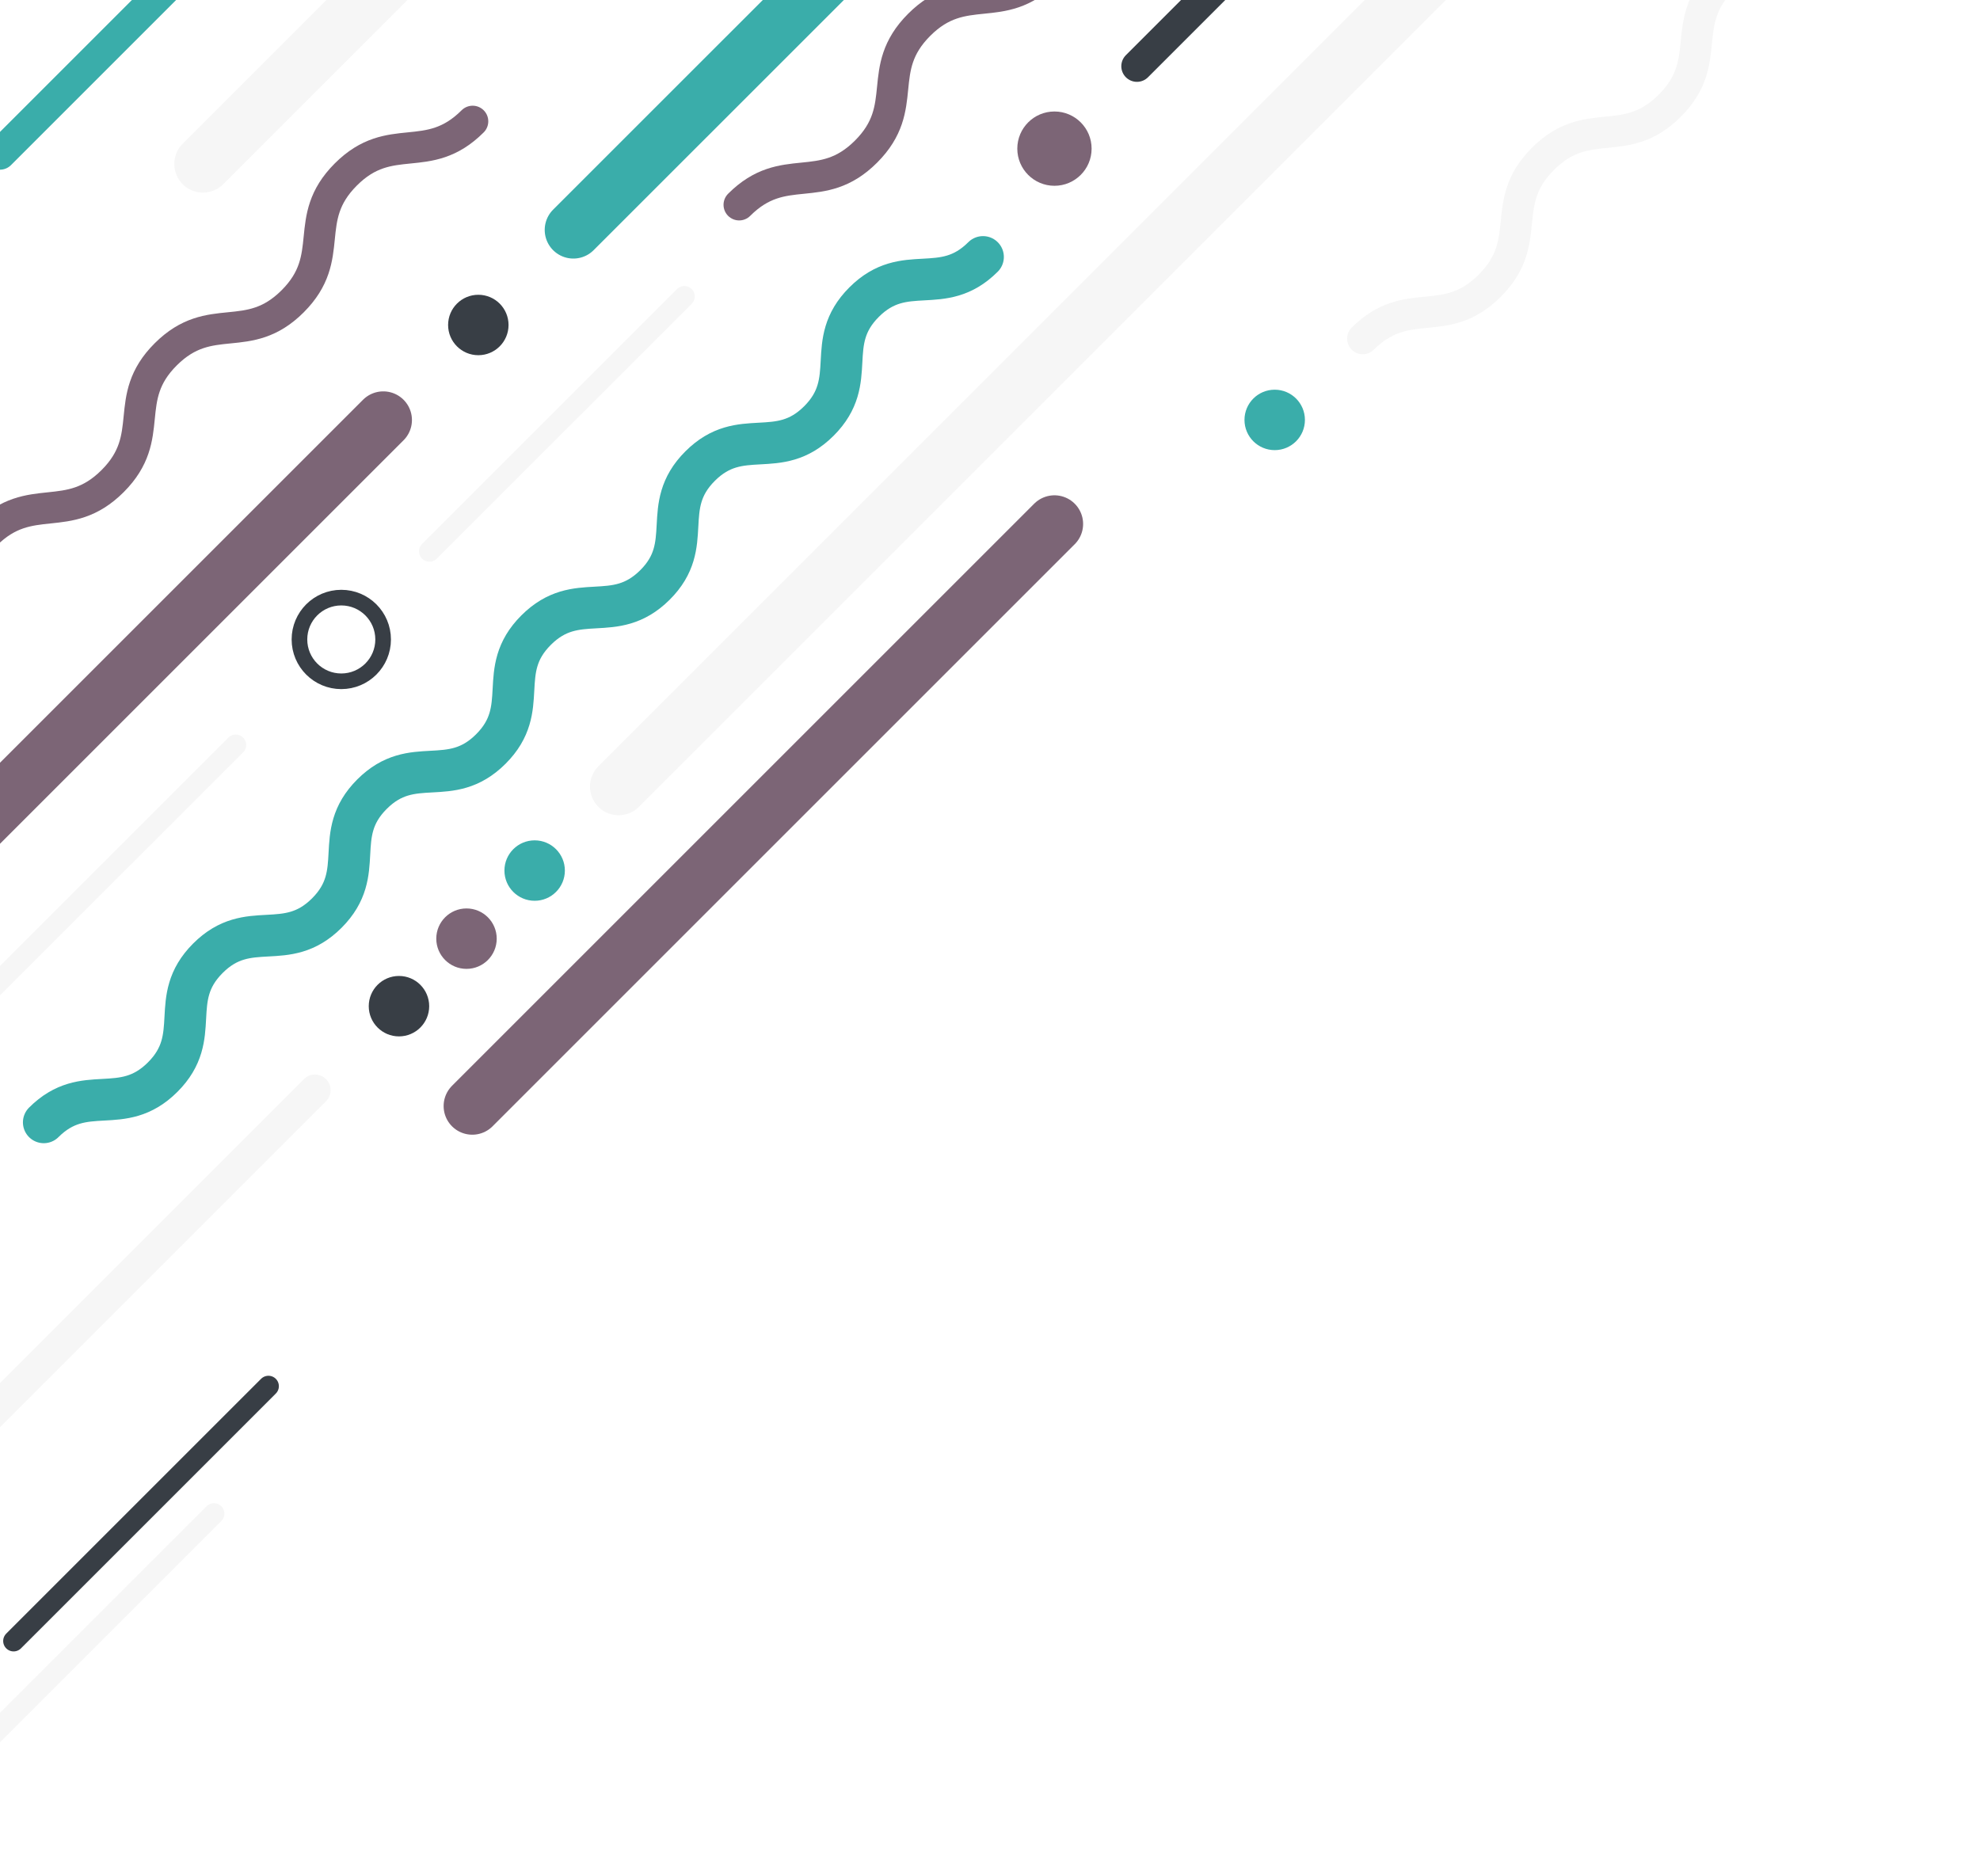
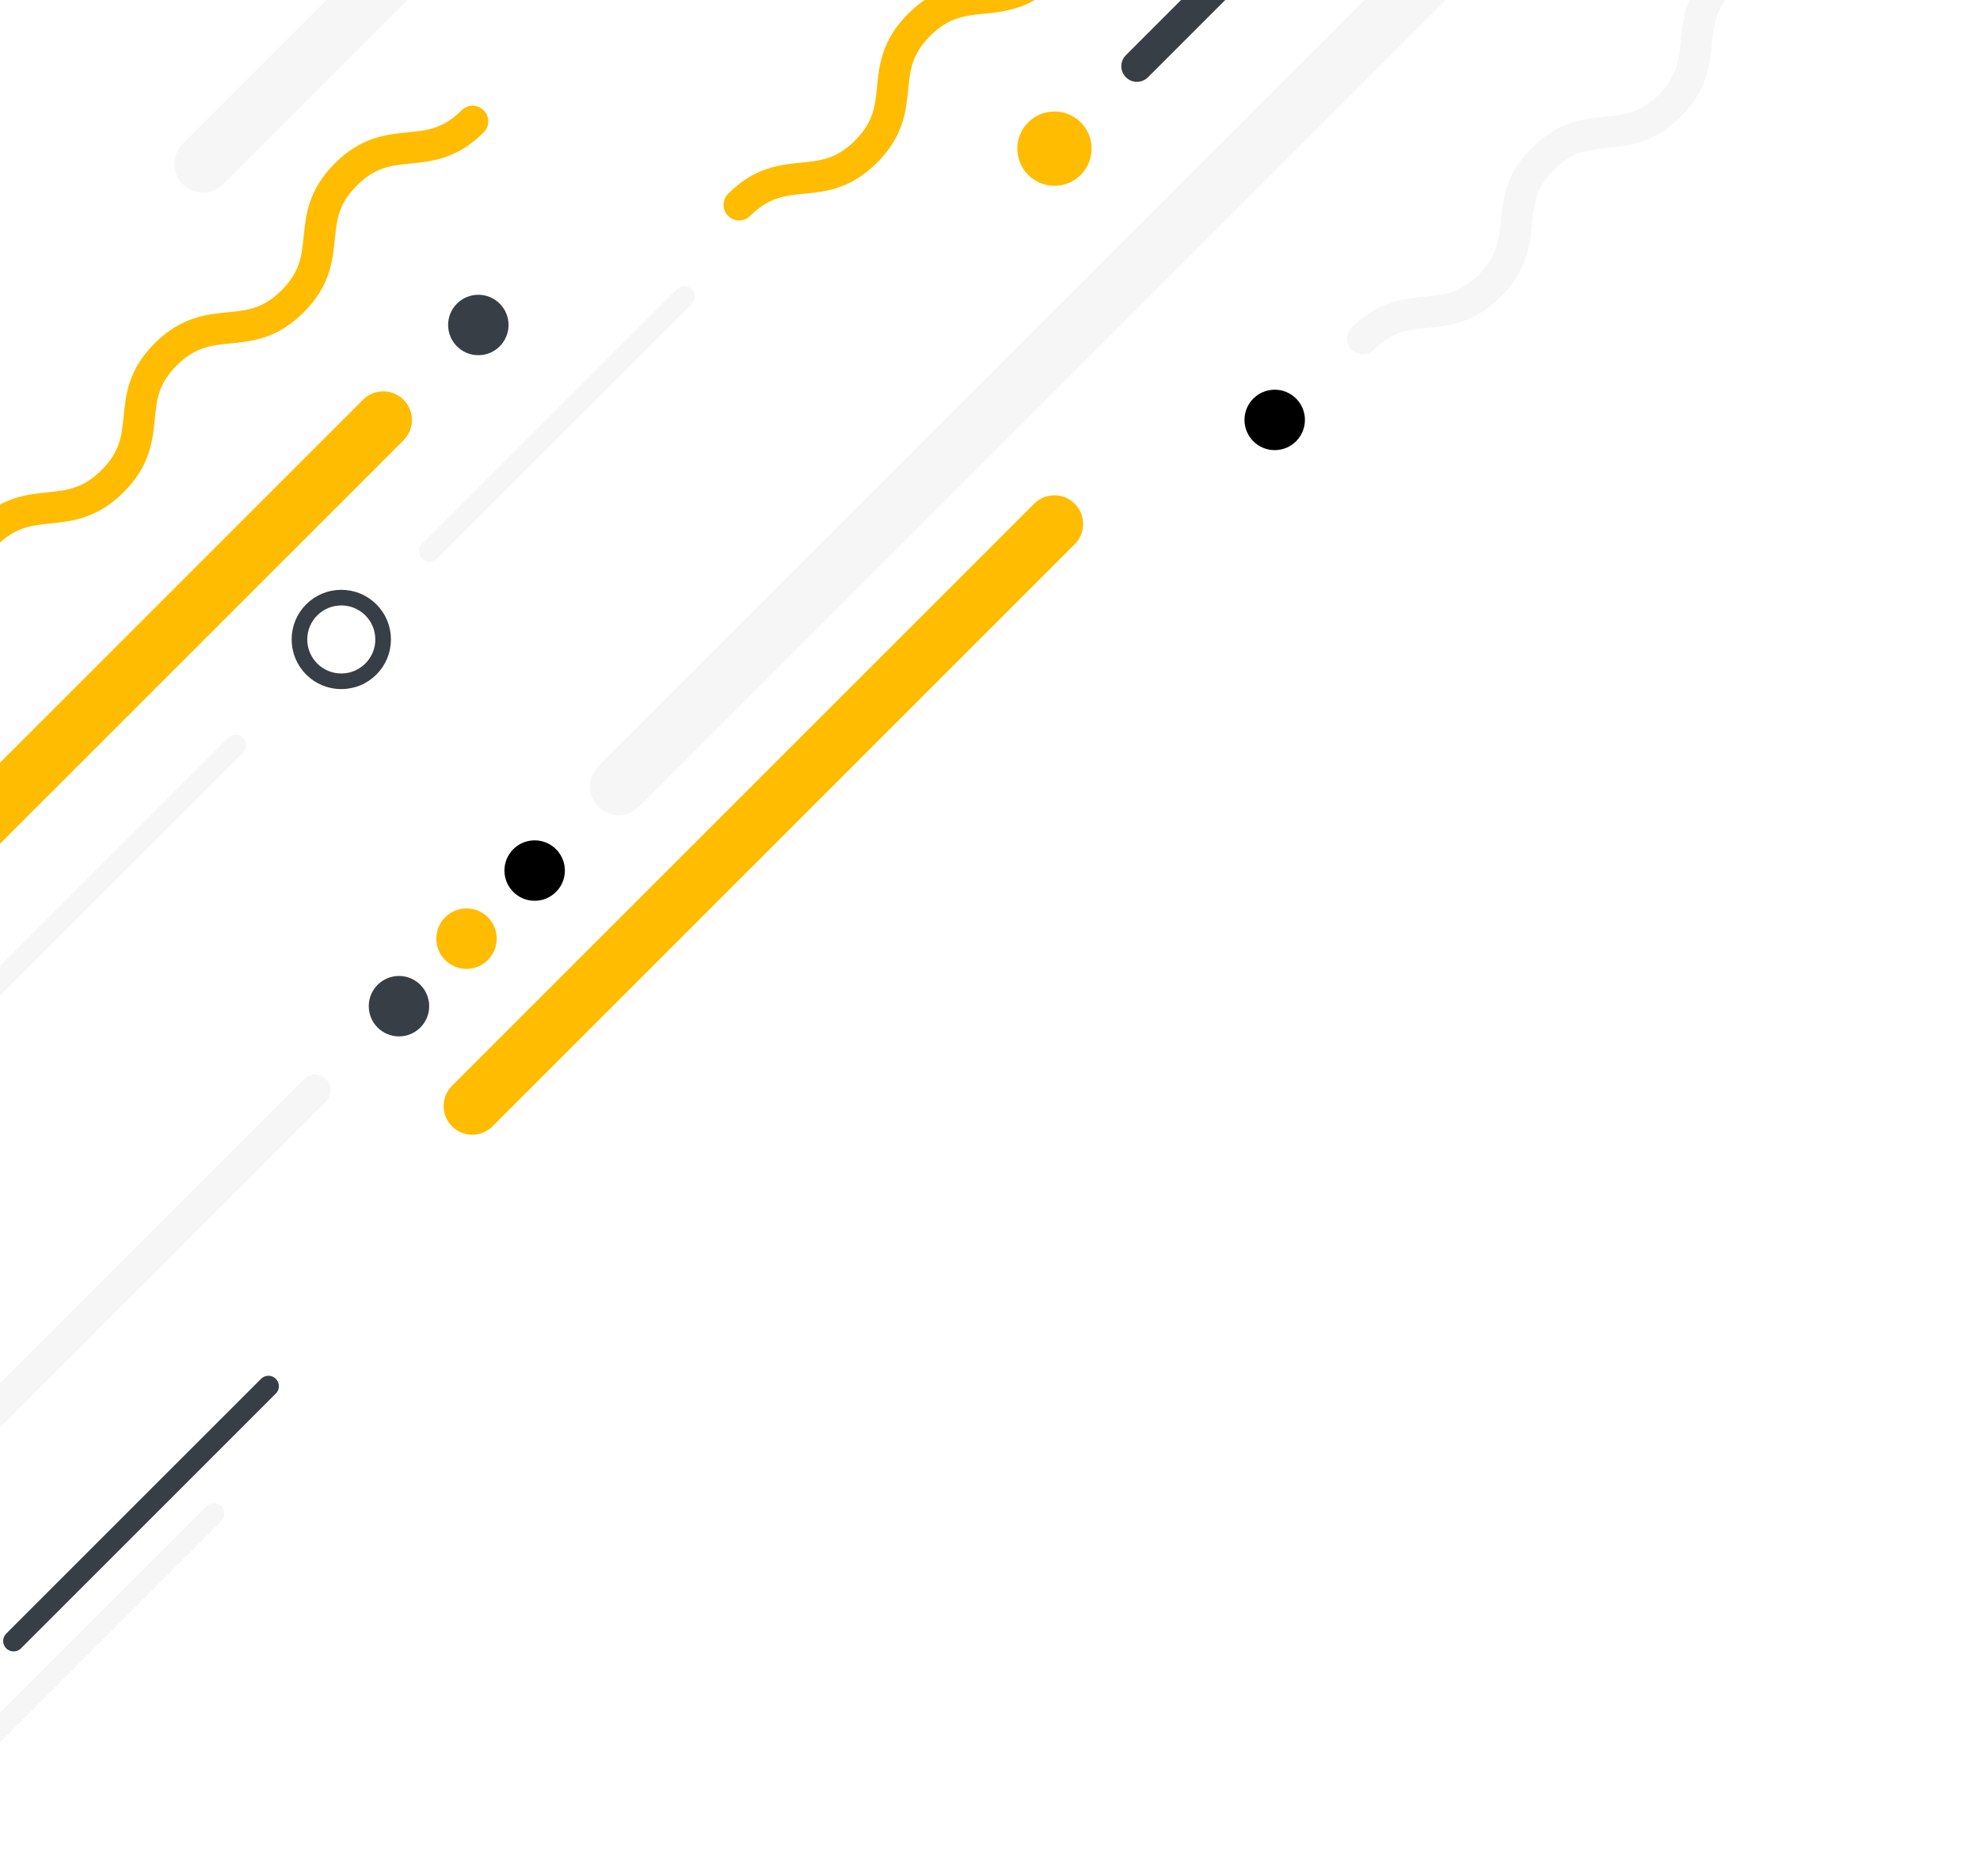
<svg xmlns="http://www.w3.org/2000/svg" xmlns:xlink="http://www.w3.org/1999/xlink" viewBox="0 0 380 360">
  <style>
        @keyframes circle_scale {
            0%, 100% {transform: scale(1);}
            50%      {transform: scale(.75);}
        }
        #circle_3 {animation: circle_scale 3s linear infinite;}
        #circle_4 {animation: circle_scale 3s .5s linear infinite;}
        #circle_5 {animation: circle_scale 3s 1s linear infinite;}
    </style>
  <defs>
    <g id="animations">
      <animate xlink:href="#snake_1" attributeName="d" dur="9s" repeatCount="indefinite" values="             M90.71,23.29C82.07,31.93,75,24.86,66.37,33.49S64.8,49.2,56.17,57.83,40.46,59.4,31.82,68s-1.56,15.7-10.2,24.34S5.91,94-2.73,102.59;             M87.88,20.47c-8.64,8.63-10,7.22-18.68,15.85S62,46.37,53.34,55,43.29,62.23,34.65,70.86,27.43,80.92,18.79,89.55,8.74,96.78.1,105.41;             M90.71,23.29C82.07,31.93,75,24.86,66.37,33.49S64.8,49.2,56.17,57.83,40.46,59.4,31.82,68s-1.56,15.7-10.2,24.34S5.91,94-2.73,102.59" />
      <animate xlink:href="#snake_2" attributeName="d" dur="7s" repeatCount="indefinite" values="             M235.29-40c-8.63,8.64-15.7,1.57-24.33,10.2s-1.57,15.71-10.2,24.34S185.05-3.88,176.41,4.76s-1.56,15.7-10.2,24.34-15.71,1.57-24.35,10.21;             M233.17-42.11c-8.63,8.64-11.46,5.81-20.09,14.44s-5.81,11.47-14.45,20.1-11.46,5.81-20.1,14.45S172.72,18.34,164.09,27,152.62,32.79,144,41.43;             M235.29-40c-8.63,8.64-15.7,1.57-24.33,10.2s-1.57,15.71-10.2,24.34S185.05-3.88,176.41,4.76s-1.56,15.7-10.2,24.34-15.71,1.57-24.35,10.21" />
      <animate xlink:href="#snake_3" attributeName="d" dur="8s" repeatCount="indefinite" values="             M188.66,49.32c-7.87,7.87-14.95.8-22.82,8.67s-.8,14.94-8.67,22.81-14.94.8-22.81,8.67-.8,15-8.67,22.82-14.94.8-22.81,8.67-.8,14.94-8.68,22.81-14.94.8-22.81,8.67-.8,14.95-8.67,22.82-14.95.8-22.82,8.67-.8,14.95-8.68,22.82-14.94.81-22.82,8.68;             M190.78,51.44c-7.87,7.87-19.19-3.44-27.06,4.43s3.44,19.18-4.43,27.06-19.18-3.45-27,4.42,3.44,19.19-4.43,27.06-19.18-3.44-27,4.43,3.44,19.18-4.44,27-19.18-3.44-27,4.43,3.44,19.19-4.43,27.06-19.19-3.44-27.06,4.43,3.44,19.19-4.43,27.06-19.19-3.44-27.07,4.44;             M188.66,49.32c-7.87,7.87-14.95.8-22.82,8.67s-.8,14.94-8.67,22.81-14.94.8-22.81,8.67-.8,15-8.67,22.82-14.94.8-22.81,8.67-.8,14.94-8.68,22.81-14.94.8-22.81,8.67-.8,14.95-8.67,22.82-14.95.8-22.82,8.67-.8,14.95-8.68,22.82-14.94.81-22.82,8.68" />
      <animate xlink:href="#snake_4" attributeName="d" dur="4s" repeatCount="indefinite" values="             M355-14.25c-8.63,8.64-15.7,1.56-24.34,10.2s-1.56,15.71-10.2,24.34-15.71,1.57-24.34,10.2-1.57,15.71-10.21,24.35S270.17,56.41,261.54,65;             M359.21-10c-8.63,8.63-24.19-6.93-32.82,1.71s6.92,24.19-1.72,32.82-24.19-6.92-32.83,1.72,6.92,24.19-1.71,32.83-24.2-6.92-32.84,1.72;             M355-14.25c-8.63,8.64-15.7,1.56-24.34,10.2s-1.56,15.71-10.2,24.34-15.71,1.57-24.34,10.2-1.57,15.71-10.21,24.35S270.17,56.41,261.54,65" />
      <animateTransform xlink:href="#line_1" attributeName="transform" attributeType="XML" type="translate" dur="8s" values="0 0;10 -10;0 0" repeatCount="indefinite" />
      <animateTransform xlink:href="#line_2" attributeName="transform" attributeType="XML" type="translate" dur="8s" values="0 0;10 -10;0 0" repeatCount="indefinite" />
      <animateTransform xlink:href="#circle_1" attributeName="transform" attributeType="XML" type="translate" dur="10s" values="0 0;10 -10;0 0" repeatCount="indefinite" />
      <animate xlink:href="#circle_2" attributeName="stroke-width" dur="5s" repeatCount="indefinite" values="3;6;3" />
-       <animate xlink:href="#circle_6" attributeName="fill" dur="6s" repeatCount="indefinite" values="#3AADAA;#7C6576;#3AADAA" />
+       <animate xlink:href="#circle_6" attributeName="fill" dur="6s" repeatCount="indefinite" values="##ffbc00;#ffbc00;##ffbc00" />
    </g>
  </defs>
-   <path id="snake_1" d="M90.71,23.29C82.07,31.93,75,24.86,66.37,33.49S64.8,49.2,56.17,57.83,40.46,59.4,31.82,68s-1.56,15.7-10.2,24.34S5.91,94-2.73,102.59" fill="none" stroke="#7C6576" stroke-linecap="round" stroke-miterlimit="10" stroke-width="6" />
-   <path id="snake_2" d="M235.29-40c-8.63,8.64-15.7,1.57-24.33,10.2s-1.57,15.71-10.2,24.34S185.05-3.88,176.41,4.76s-1.56,15.7-10.2,24.34-15.71,1.57-24.35,10.21" fill="none" stroke="#7C6576" stroke-linecap="round" stroke-miterlimit="10" stroke-width="6" />
-   <path id="snake_3" d="M188.66,49.32c-7.87,7.87-14.95.8-22.82,8.67s-.8,14.94-8.67,22.81-14.94.8-22.81,8.67-.8,15-8.67,22.82-14.94.8-22.81,8.67-.8,14.94-8.68,22.81-14.94.8-22.81,8.67-.8,14.95-8.67,22.82-14.95.8-22.82,8.67-.8,14.95-8.68,22.82-14.94.81-22.82,8.68" fill="none" stroke="#3AADAA" stroke-linecap="round" stroke-miterlimit="10" stroke-width="8" />
+   <path id="snake_1" d="M90.71,23.29C82.07,31.93,75,24.86,66.37,33.49S64.8,49.2,56.17,57.83,40.46,59.4,31.82,68s-1.56,15.7-10.2,24.34S5.91,94-2.73,102.59" fill="none" stroke="#ffbc00" stroke-linecap="round" stroke-miterlimit="10" stroke-width="6" />
+   <path id="snake_2" d="M235.29-40c-8.63,8.64-15.7,1.57-24.33,10.2s-1.57,15.71-10.2,24.34S185.05-3.88,176.41,4.76s-1.56,15.7-10.2,24.34-15.71,1.57-24.35,10.21" fill="none" stroke="#ffbc00" stroke-linecap="round" stroke-miterlimit="10" stroke-width="6" />
+   <path id="snake_3" d="M188.66,49.32c-7.87,7.87-14.95.8-22.82,8.67s-.8,14.94-8.67,22.81-14.94.8-22.81,8.67-.8,15-8.67,22.82-14.94.8-22.81,8.67-.8,14.94-8.68,22.81-14.94.8-22.81,8.67-.8,14.95-8.67,22.82-14.95.8-22.82,8.67-.8,14.95-8.68,22.82-14.94.81-22.82,8.68" fill="none" stroke="##ffbc00" stroke-linecap="round" stroke-miterlimit="10" stroke-width="8" />
  <path id="snake_4" d="M355-14.25c-8.63,8.64-15.7,1.56-24.34,10.2s-1.56,15.71-10.2,24.34-15.71,1.57-24.34,10.2-1.57,15.71-10.21,24.35S270.17,56.41,261.54,65" fill="none" stroke="#F6F6F6" stroke-linecap="round" stroke-miterlimit="10" stroke-width="6" />
-   <line id="line_1" x1="179.9" y1="-25.72" x2="110.04" y2="44.13" fill="none" stroke="#3AADAA" stroke-linecap="round" stroke-miterlimit="10" stroke-width="11" />
-   <line id="line_2" x1="73.56" y1="80.62" x2="-17.89" y2="172.07" fill="none" stroke="#7C6576" stroke-linecap="round" stroke-miterlimit="10" stroke-width="11" />
+   <line id="line_1" x1="179.9" y1="-25.72" x2="110.04" y2="44.13" fill="none" stroke="##ffbc00" stroke-linecap="round" stroke-miterlimit="10" stroke-width="11" />
+   <line id="line_2" x1="73.56" y1="80.62" x2="-17.89" y2="172.07" fill="none" stroke="#ffbc00" stroke-linecap="round" stroke-miterlimit="10" stroke-width="11" />
  <circle id="circle_1" cx="91.8" cy="62.38" r="5.8" fill="#383E45" />
  <circle id="circle_2" cx="65.5" cy="122.74" r="8.03" fill="none" stroke="#383E45" stroke-miterlimit="10" stroke-width="3" />
-   <circle id="circle_3" cx="102.61" cy="167.1" r="5.8" fill="#3AADAA" style="transform-box: fill-box;" transform-origin="center" />
-   <circle id="circle_4" cx="89.53" cy="180.17" r="5.8" fill="#7C6576" style="transform-box: fill-box;" transform-origin="center" />
+   <circle id="circle_3" cx="102.61" cy="167.1" r="5.8" fill="##ffbc00" style="transform-box: fill-box;" transform-origin="center" />
+   <circle id="circle_4" cx="89.53" cy="180.17" r="5.8" fill="#ffbc00" style="transform-box: fill-box;" transform-origin="center" />
  <circle id="circle_5" cx="76.57" cy="193.13" r="5.8" fill="#383E45" style="transform-box: fill-box;" transform-origin="center" />
-   <circle id="circle_6" cx="244.64" cy="80.6" r="5.8" fill="#3AADAA" />
-   <line x1="33.23" y1="-3.67" x2="-0.01" y2="29.57" fill="none" stroke="#3AADAA" stroke-linecap="round" stroke-miterlimit="10" stroke-width="6" />
+   <circle id="circle_6" cx="244.64" cy="80.6" r="5.8" fill="##ffbc00" />
+   <line x1="33.23" y1="-3.67" x2="-0.01" y2="29.57" fill="none" stroke="##ffbc00" stroke-linecap="round" stroke-miterlimit="10" stroke-width="6" />
  <line x1="251.44" y1="-20.53" x2="218.2" y2="12.71" fill="none" stroke="#383E45" stroke-linecap="round" stroke-miterlimit="10" stroke-width="6" />
  <line x1="74.09" y1="-3.67" x2="38.95" y2="31.47" fill="none" stroke="#F6F6F6" stroke-linecap="round" stroke-miterlimit="10" stroke-width="11" />
-   <line x1="202.37" y1="100.57" x2="90.64" y2="212.3" fill="none" stroke="#7C6576" stroke-linecap="round" stroke-miterlimit="10" stroke-width="11" />
+   <line x1="202.37" y1="100.57" x2="90.64" y2="212.3" fill="none" stroke="#ffbc00" stroke-linecap="round" stroke-miterlimit="10" stroke-width="11" />
  <line x1="60.45" y1="209.25" x2="-12.63" y2="282.33" fill="none" stroke="#F6F6F6" stroke-linecap="round" stroke-miterlimit="10" stroke-width="6" />
  <line x1="287.91" y1="-18.2" x2="118.73" y2="150.98" fill="none" stroke="#F6F6F6" stroke-linecap="round" stroke-miterlimit="10" stroke-width="11" />
-   <circle cx="202.37" cy="28.53" r="7.13" fill="#7C6576" />
+   <circle cx="202.37" cy="28.53" r="7.13" fill="#ffbc00" />
  <line x1="131.34" y1="56.9" x2="82.42" y2="105.81" fill="none" stroke="#F6F6F6" stroke-linecap="round" stroke-miterlimit="10" stroke-width="4" />
  <line x1="51.52" y1="266.07" x2="2.61" y2="314.98" fill="none" stroke="#383E45" stroke-linecap="round" stroke-miterlimit="10" stroke-width="4" />
  <line x1="41.06" y1="290.53" x2="-7.85" y2="339.44" fill="none" stroke="#F6F6F6" stroke-linecap="round" stroke-miterlimit="10" stroke-width="4" />
  <line x1="45.25" y1="142.99" x2="-3.67" y2="191.9" fill="none" stroke="#F6F6F6" stroke-linecap="round" stroke-miterlimit="10" stroke-width="4" />
</svg>
